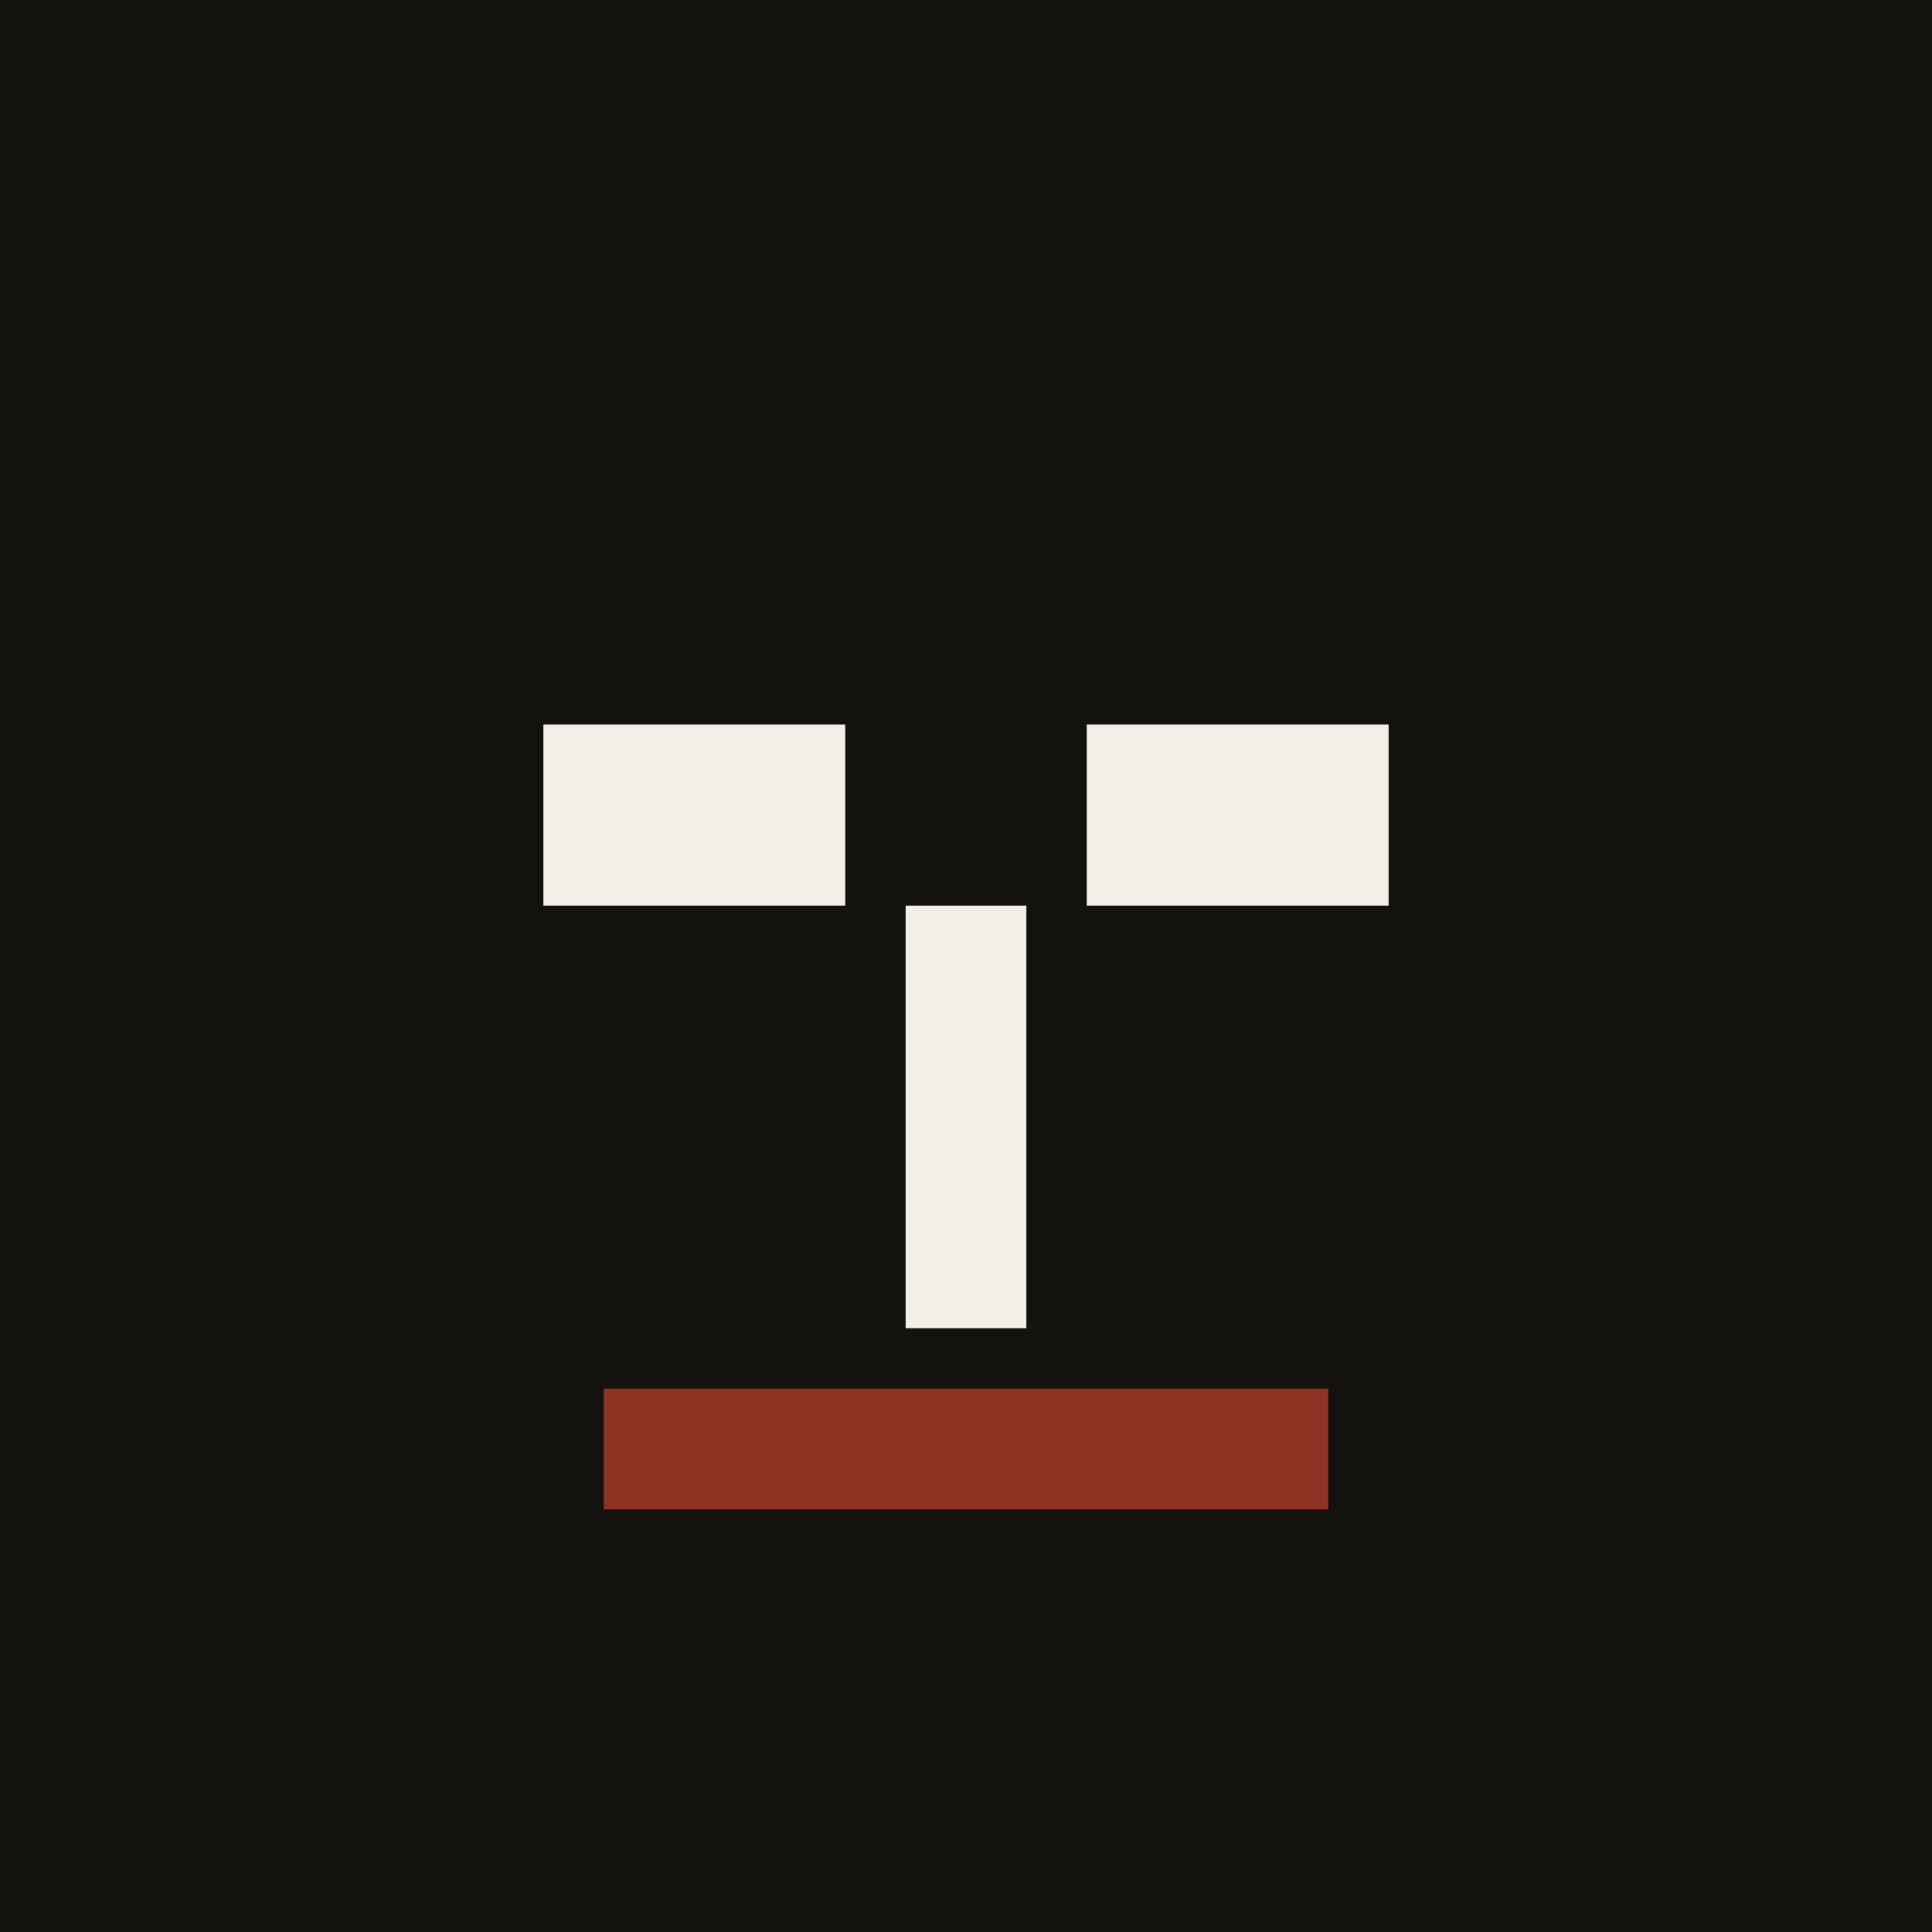
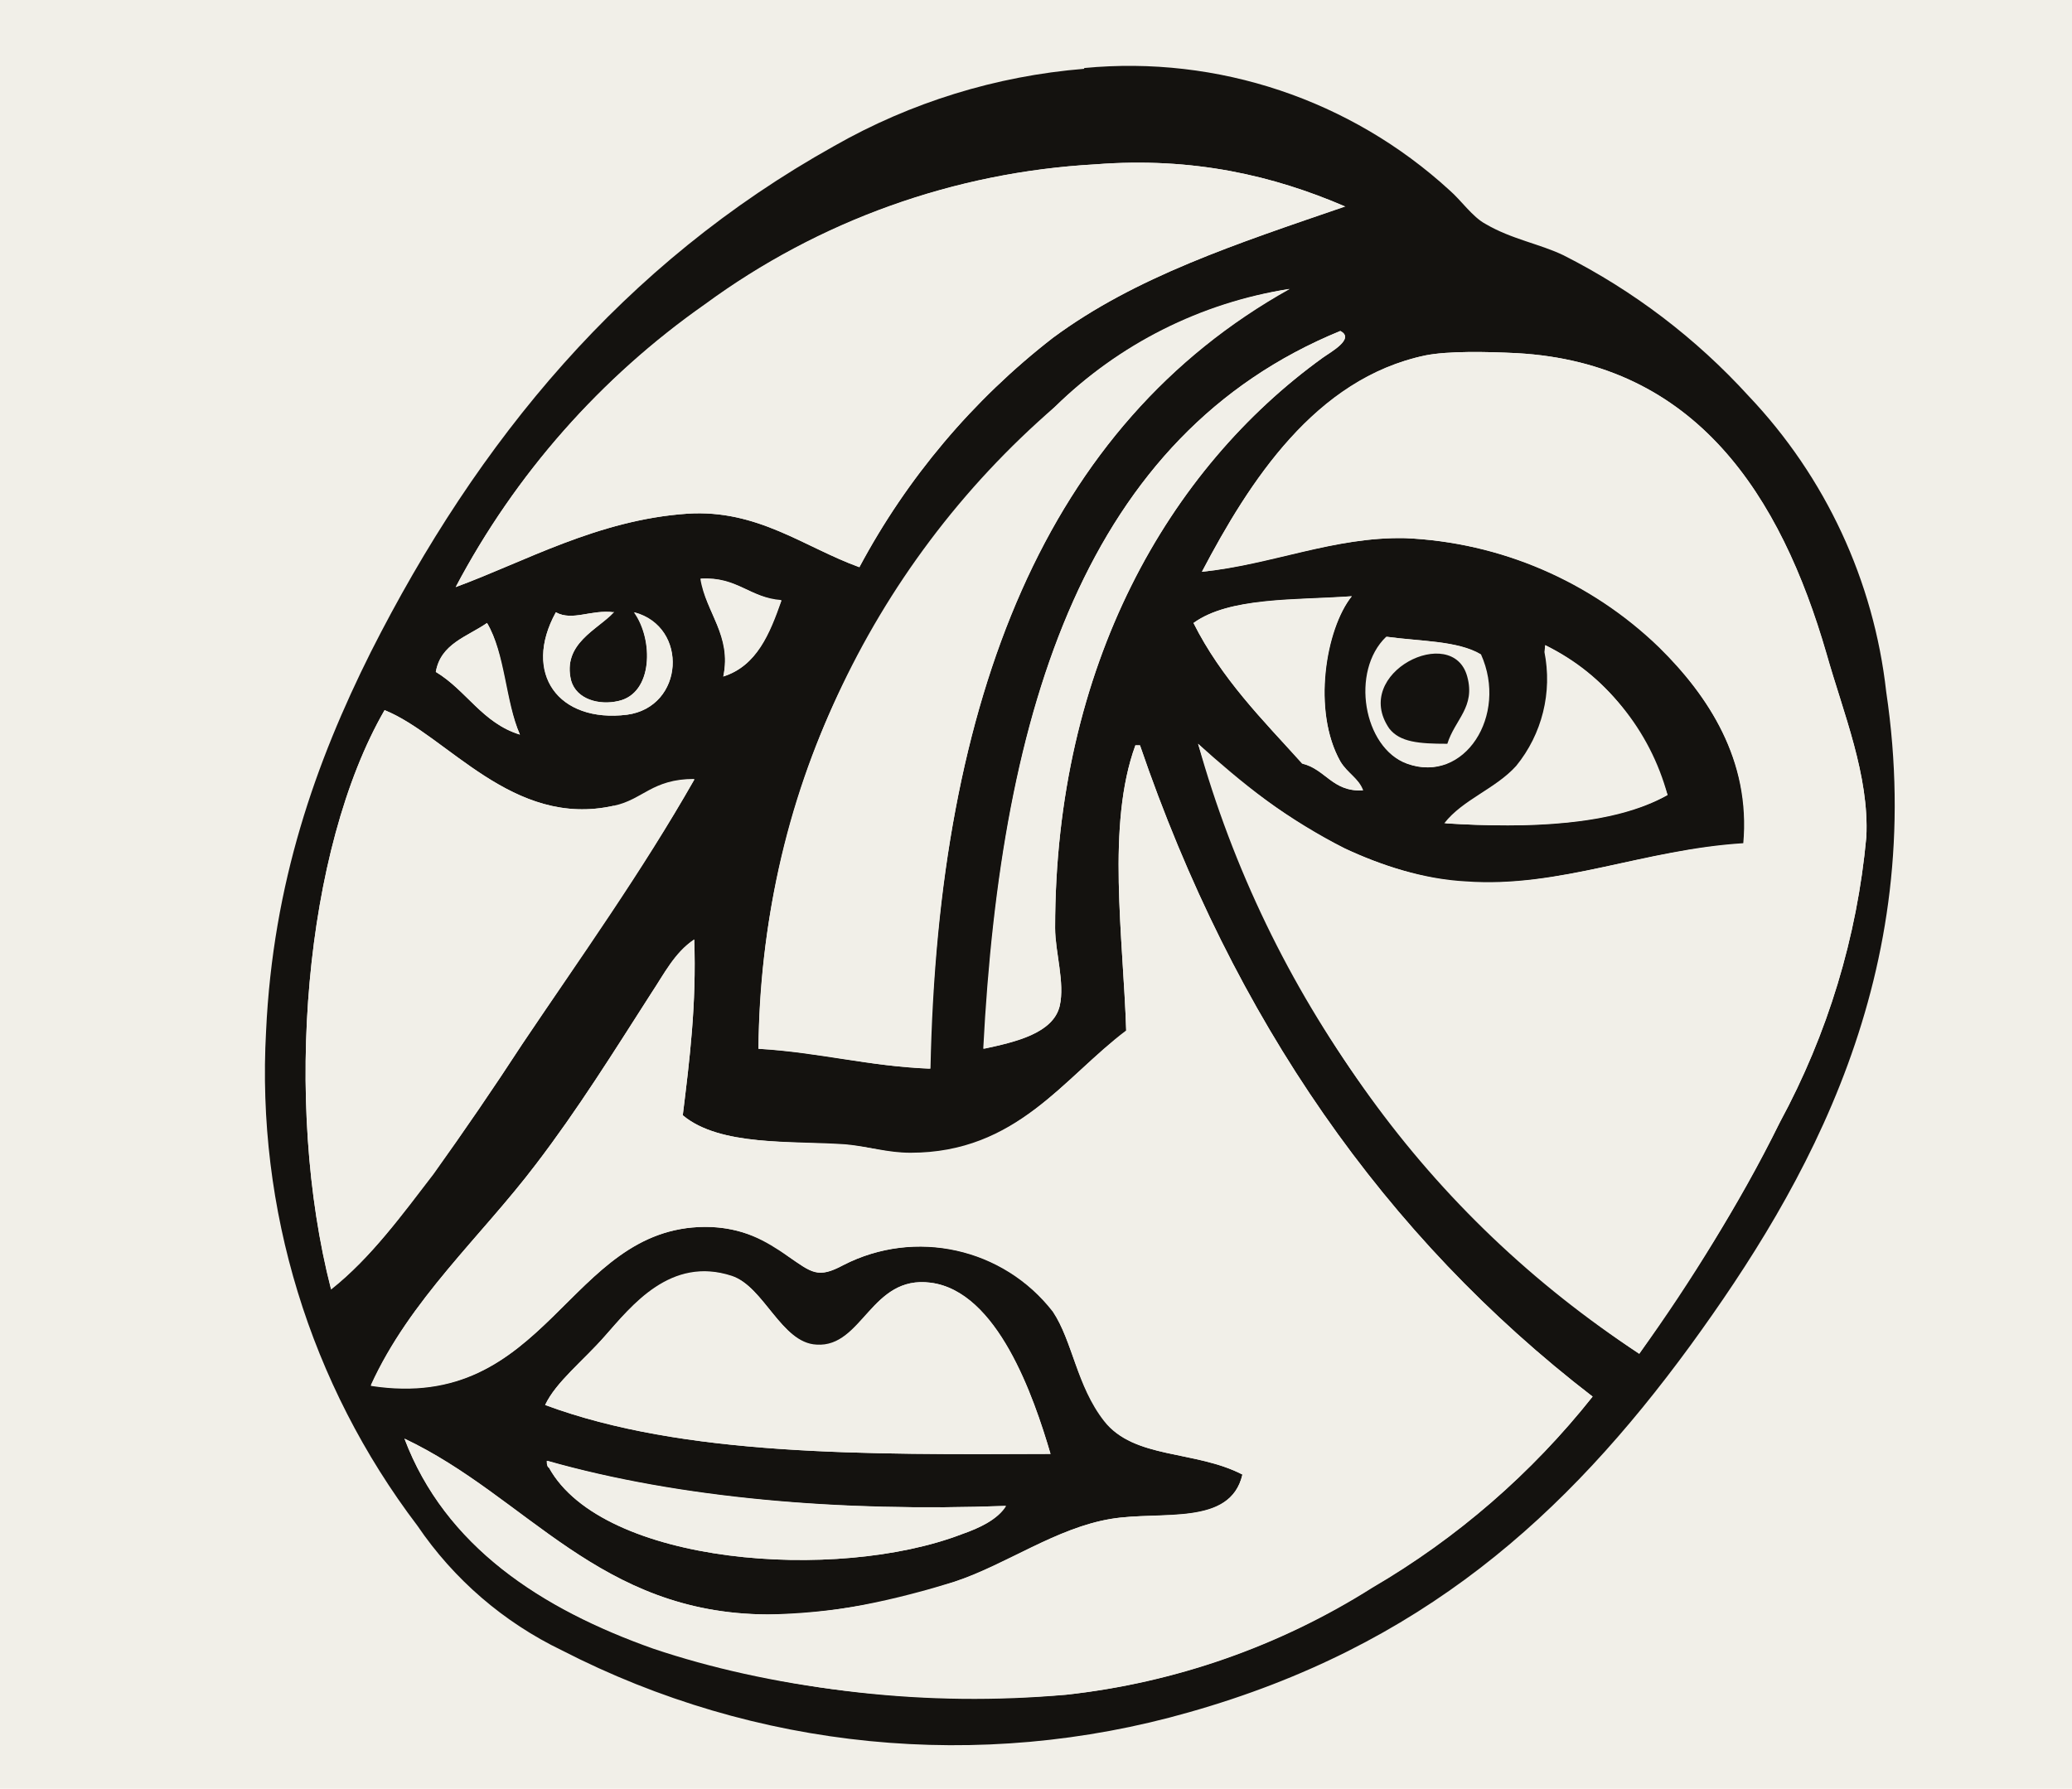
- <svg xmlns="http://www.w3.org/2000/svg" viewBox="0 0 32 32">
-   <rect width="32" height="32" fill="#14120f" />
-   <rect x="9" y="12" width="5" height="3" fill="#f1efe8" />
-   <rect x="18" y="12" width="5" height="3" fill="#f1efe8" />
-   <rect x="15" y="15" width="2" height="7" fill="#f1efe8" />
-   <rect x="10" y="23" width="12" height="2" fill="#8c3324" />
+ <svg xmlns="http://www.w3.org/2000/svg" viewBox="0 0 271 234">
+   <path fill="#f1efe8" d="M0 0h271v234H0z" />
+   <path fill="#14120f" fill-rule="evenodd" d="M71.8 192c7 12.7 37.6 15 54 8.7 2.3-.8 4.8-2 5.8-3.7-21.7.8-42.7-1-60-5.9q-.1.7.2.9m49.9-24.2c-7.8-1-8.8 8.5-14.9 8.2-4.6-.3-6.9-7.7-11-9-8-2.7-13.2 3.9-16.7 7.8-2.8 3.2-6.4 6-7.8 9 18 6.7 41.8 6.5 66.1 6.4-2.2-7.5-7-21.3-15.7-22.4m25.6-33c-8.1 6.1-14.3 16-28.2 16-3.1 0-5.2-.8-8.5-1-7-.6-16.4.2-21.3-3.9.9-7.3 1.8-14.5 1.5-23-2.5 1.7-4 4.6-5.6 7-5 7.8-9.6 15.2-15.1 22.4-7.2 9.5-16.5 17.7-21.6 29 23.2 3.6 25.6-20.7 43.7-20.8 5 0 8 1.9 10.8 3.8 3.2 2.2 4 3 7.3 1.2a22 22 0 0 1 27.4 6c2.6 4 3.1 9.8 6.7 14.4 3.9 5 12 3.8 18.1 7-1.6 6.9-10.6 4.7-17.2 5.8-7.2 1.2-13.6 6-20.4 8.2a80 80 0 0 1-24.5 4.3c-22.1-.1-31.4-15.4-47.5-23 5.3 14 17.9 22.3 32.6 27.4a135 135 0 0 0 54 6.1 94 94 0 0 0 40-14 103 103 0 0 0 28.8-25q-40.8-31.4-59.2-85.2h-.6c-3.8 10.4-1.6 25-1.2 37.4m-67-29.5c-13.3 3-21.8-9.2-30-12.5-10.5 18.2-13.3 51.3-7 75.8 5.3-4.2 9.3-9.9 13.4-15.2q6-8.3 11.6-16.9C76 125.2 84 114 90.8 102c-5.5 0-6.7 2.7-10.5 3.5M202 85.3a18 18 0 0 1-3.7 14.9c-2.7 3-7 4.4-9.4 7.5 10.9.7 22.1.2 29.2-3.7-3-9-8-15.7-16-19.6Zm-18 14.6c7.4 2.7 13.2-6.4 9.6-14.3-3-1.8-8-1.7-12.3-2.3-4.7 4.5-3 14.5 2.7 16.6m-127-12c4 2.4 6.1 6.7 11 8.2-2-4.4-2-10.7-4.3-14.6-2.6 1.8-6 2.7-6.7 6.4m15.7-7.8c-4.4 8 .4 14.5 9.3 13.4 7.5-1 8.1-11.5 1-13.4 2.5 3.7 2.4 10.6-2.1 11.6-2.5.6-5.5-.2-6.2-2.6-1.2-5 3.5-6.7 5.6-9-3-.4-5.4 1.2-7.6 0m83.4 1.4c3.6 7.2 9 12.7 14.3 18.4 3 .7 3.8 3.7 7.8 3.5-.5-1.6-2-2.2-2.9-3.8-3.7-6.6-2-17.3 1.5-21.6-7.5.6-16 .1-20.7 3.5m-61.5 7c4.4-1.4 6-5.6 7.6-10-4.1-.3-5.8-3-10.5-2.8.6 4.5 4 7.4 2.9 12.8m138.2 58.3a97 97 0 0 0 11.3-37.3c.4-8-3-16.2-5.2-24-6-20.7-17.1-38-40.5-39.3-4-.2-9-.3-12 .3-14.4 3-23 16.5-29.2 28.3 9.1-1 17.3-4.6 26.6-4.4A51 51 0 0 1 217 84.7c6.4 6.3 12 14.7 11 25.7-13 .7-23.9 5.8-36.4 5-5.5-.4-11-2.2-15.7-4.4a82 82 0 0 1-19.2-13.7q16.1 52.5 57.7 79.8c6.1-8.8 12.9-19 18.4-30.3m-104.1-9.6c4.2-.9 9-2 9.9-5.6.7-3-.6-7-.6-10.2 0-34.4 14.9-60.1 35-74.6 1-.7 4.3-2.5 2.3-3.5-33.2 13.6-44.4 49.3-46.6 93.9m9.3-84a112 112 0 0 0-38.8 84c8 .5 14.5 2.3 22.5 2.6 1-48.6 15.1-84.2 47-102A57 57 0 0 0 138 53.2m5.3-31.7a95 95 0 0 0-51 18.3 105 105 0 0 0-32.7 37c9-3.3 18.6-8.8 30.3-9.6 9.2-.6 15.3 4.4 22.5 7a94 94 0 0 1 25.3-30c10.8-8 24-12.3 38.2-17.2-9.3-4-19.8-6.5-32.6-5.5m-1.5-12.6a62 62 0 0 1 47.8 16c1.5 1.3 3 3.5 4.7 4.4 3.4 2 7.1 2.6 10.2 4.1a84 84 0 0 1 24.2 18.4 67 67 0 0 1 18 38.7c5.5 37-10.4 64.6-25.6 85.5-16.3 22.3-35.2 39.4-65.6 48a112 112 0 0 1-82-8.1 48 48 0 0 1-18.9-16.3 98 98 0 0 1-19.8-64.7c.9-19.4 6.5-35.2 13.7-49.6 14-27.7 33-50.8 60.6-66.2A79 79 0 0 1 141.8 9" />
+   <path fill="#f1efe8" fill-rule="evenodd" d="M176 27c-14.3 4.9-27.5 9.2-38.3 17.2a94 94 0 0 0-25.3 30c-7.2-2.6-13.3-7.6-22.5-7-11.7.8-21.3 6.3-30.3 9.6a105 105 0 0 1 32.6-37 95 95 0 0 1 51-18.3c12.9-1 23.4 1.5 32.7 5.5" />
+   <path fill="#f1efe8" fill-rule="evenodd" d="M168.6 37.8c-31.8 17.8-45.8 53.4-47 102-8-.3-14.5-2.2-22.4-2.6.5-38.4 18.1-64.8 38.8-84a56 56 0 0 1 30.6-15.4" />
+   <path fill="#f1efe8" fill-rule="evenodd" d="M175.3 43.3c2 1-1.4 2.8-2.3 3.5-20.1 14.5-35 40.2-35 74.6 0 3.1 1.3 7.1.6 10.2-.8 3.5-5.7 4.7-10 5.6 2.3-44.6 13.5-80.3 46.7-93.9" />
+   <path fill="#f1efe8" fill-rule="evenodd" d="M214.4 177.1a142 142 0 0 1-57.7-79.8c5.6 5 11.6 10 19.2 13.7 4.7 2.2 10.2 4 15.8 4.3 12.4.9 23.3-4.2 36.4-5 .9-10.9-4.7-19.3-11-25.6a51 51 0 0 0-33.3-14.3c-9.3-.2-17.5 3.5-26.6 4.4 6.2-11.8 14.8-25.2 29.2-28.3 3-.6 8-.5 12-.3 23.4 1.3 34.5 18.6 40.5 39.4 2.2 7.7 5.6 15.8 5.2 23.9a97 97 0 0 1-11.3 37.3 222 222 0 0 1-18.4 30.3M91.7 75.7c4.7-.3 6.4 2.5 10.5 2.9-1.5 4.3-3.2 8.5-7.6 9.9 1.2-5.4-2.3-8.3-3-12.8" />
+   <path fill="#f1efe8" fill-rule="evenodd" d="M176.8 78c-3.4 4.3-5.2 15-1.5 21.6 1 1.6 2.4 2.2 3 3.8-4 .2-5-2.8-8-3.5-5.1-5.7-10.6-11.2-14.2-18.4 4.7-3.4 13.2-3 20.7-3.5m-96.5 2c-2.1 2.4-6.8 4.2-5.6 9 .7 2.5 3.7 3.3 6.2 2.7 4.5-1 4.6-8 2-11.6 7.2 1.9 6.6 12.4-.9 13.4-9 1.1-13.7-5.4-9.3-13.4 2.2 1.2 4.6-.4 7.6 0m-16.6 1.4c2.4 4 2.4 10.2 4.3 14.6-4.9-1.5-7-5.8-11-8.2.6-3.7 4.1-4.6 6.7-6.4" />
+   <path fill="#f1efe8" fill-rule="evenodd" d="M192 88.5c-2-7-15.4-.5-10.3 6.7 1.4 1.9 3.9 2.1 7.6 2 1-3.1 3.7-4.7 2.6-8.7m-10.5-5.2c4.3.6 9.3.5 12.3 2.3 3.6 8-2.2 17-9.6 14.3-5.7-2-7.4-12.1-2.7-16.6m20.7 1.1a31 31 0 0 1 16 19.6c-7 4-18.2 4.4-29 3.7 2.4-3.1 6.6-4.5 9.3-7.5 3-3.5 4.8-8.2 3.7-14.9Zm0 0" />
+   <path fill="#14120f" fill-rule="evenodd" d="M189.3 97.3c-3.7 0-6.2-.2-7.6-2-5-7.3 8.3-13.8 10.2-6.8 1.1 4-1.6 5.6-2.6 8.8" />
+   <path fill="#f1efe8" fill-rule="evenodd" d="M90.8 102c-6.8 11.9-14.9 23.2-22.5 34.6q-5.6 8.6-11.6 17c-4 5.2-8.2 11-13.4 15-6.3-24.4-3.5-57.5 7-75.7 8.2 3.3 16.7 15.5 30 12.5 3.8-.8 5-3.5 10.5-3.5m57.7-4.4h.6q18.4 53.8 59.2 85.2a103 103 0 0 1-28.9 25 94 94 0 0 1-40 14c-20.1 1.6-39-1-53.9-6-14.7-5.2-27.3-13.4-32.6-27.5 16 7.6 25.4 22.9 47.5 23 8.2.1 17-2 24.5-4.3 6.8-2.3 13.2-7 20.4-8.2 6.6-1.1 15.6 1 17.2-5.8-6.2-3.2-14.2-2-18-7-3.7-4.7-4.2-10.4-6.8-14.3a22 22 0 0 0-27.4-6.1c-3.4 1.8-4.1 1-7.3-1.2a17 17 0 0 0-10.8-3.8c-18 .1-20.5 24.4-43.7 20.7 5.1-11.2 14.4-19.4 21.6-28.9 5.5-7.2 10.1-14.6 15.1-22.4 1.6-2.4 3-5.3 5.6-7 .3 8.5-.6 15.7-1.5 23 4.9 4.1 14.3 3.3 21.3 3.8 3.3.3 5.4 1.2 8.5 1.2 13.9 0 20-10 28.2-16-.4-12.4-2.6-27 1.2-37.4" />
+   <path fill="#f1efe8" fill-rule="evenodd" d="M137.4 190.2c-24.3.1-48 .3-66.1-6.4 1.4-3 5-5.8 7.8-9 3.5-4 8.6-10.5 16.6-7.9 4.2 1.4 6.5 8.8 11.1 9 6 .4 7.1-9.1 14.9-8.1 8.8 1.1 13.5 14.9 15.7 22.4m-65.9.9c17.4 5 38.4 6.7 60 5.9-1 1.8-3.4 2.9-5.7 3.7-16.4 6.3-47 4-54-8.7q-.3-.1-.3-.9" />
</svg>
